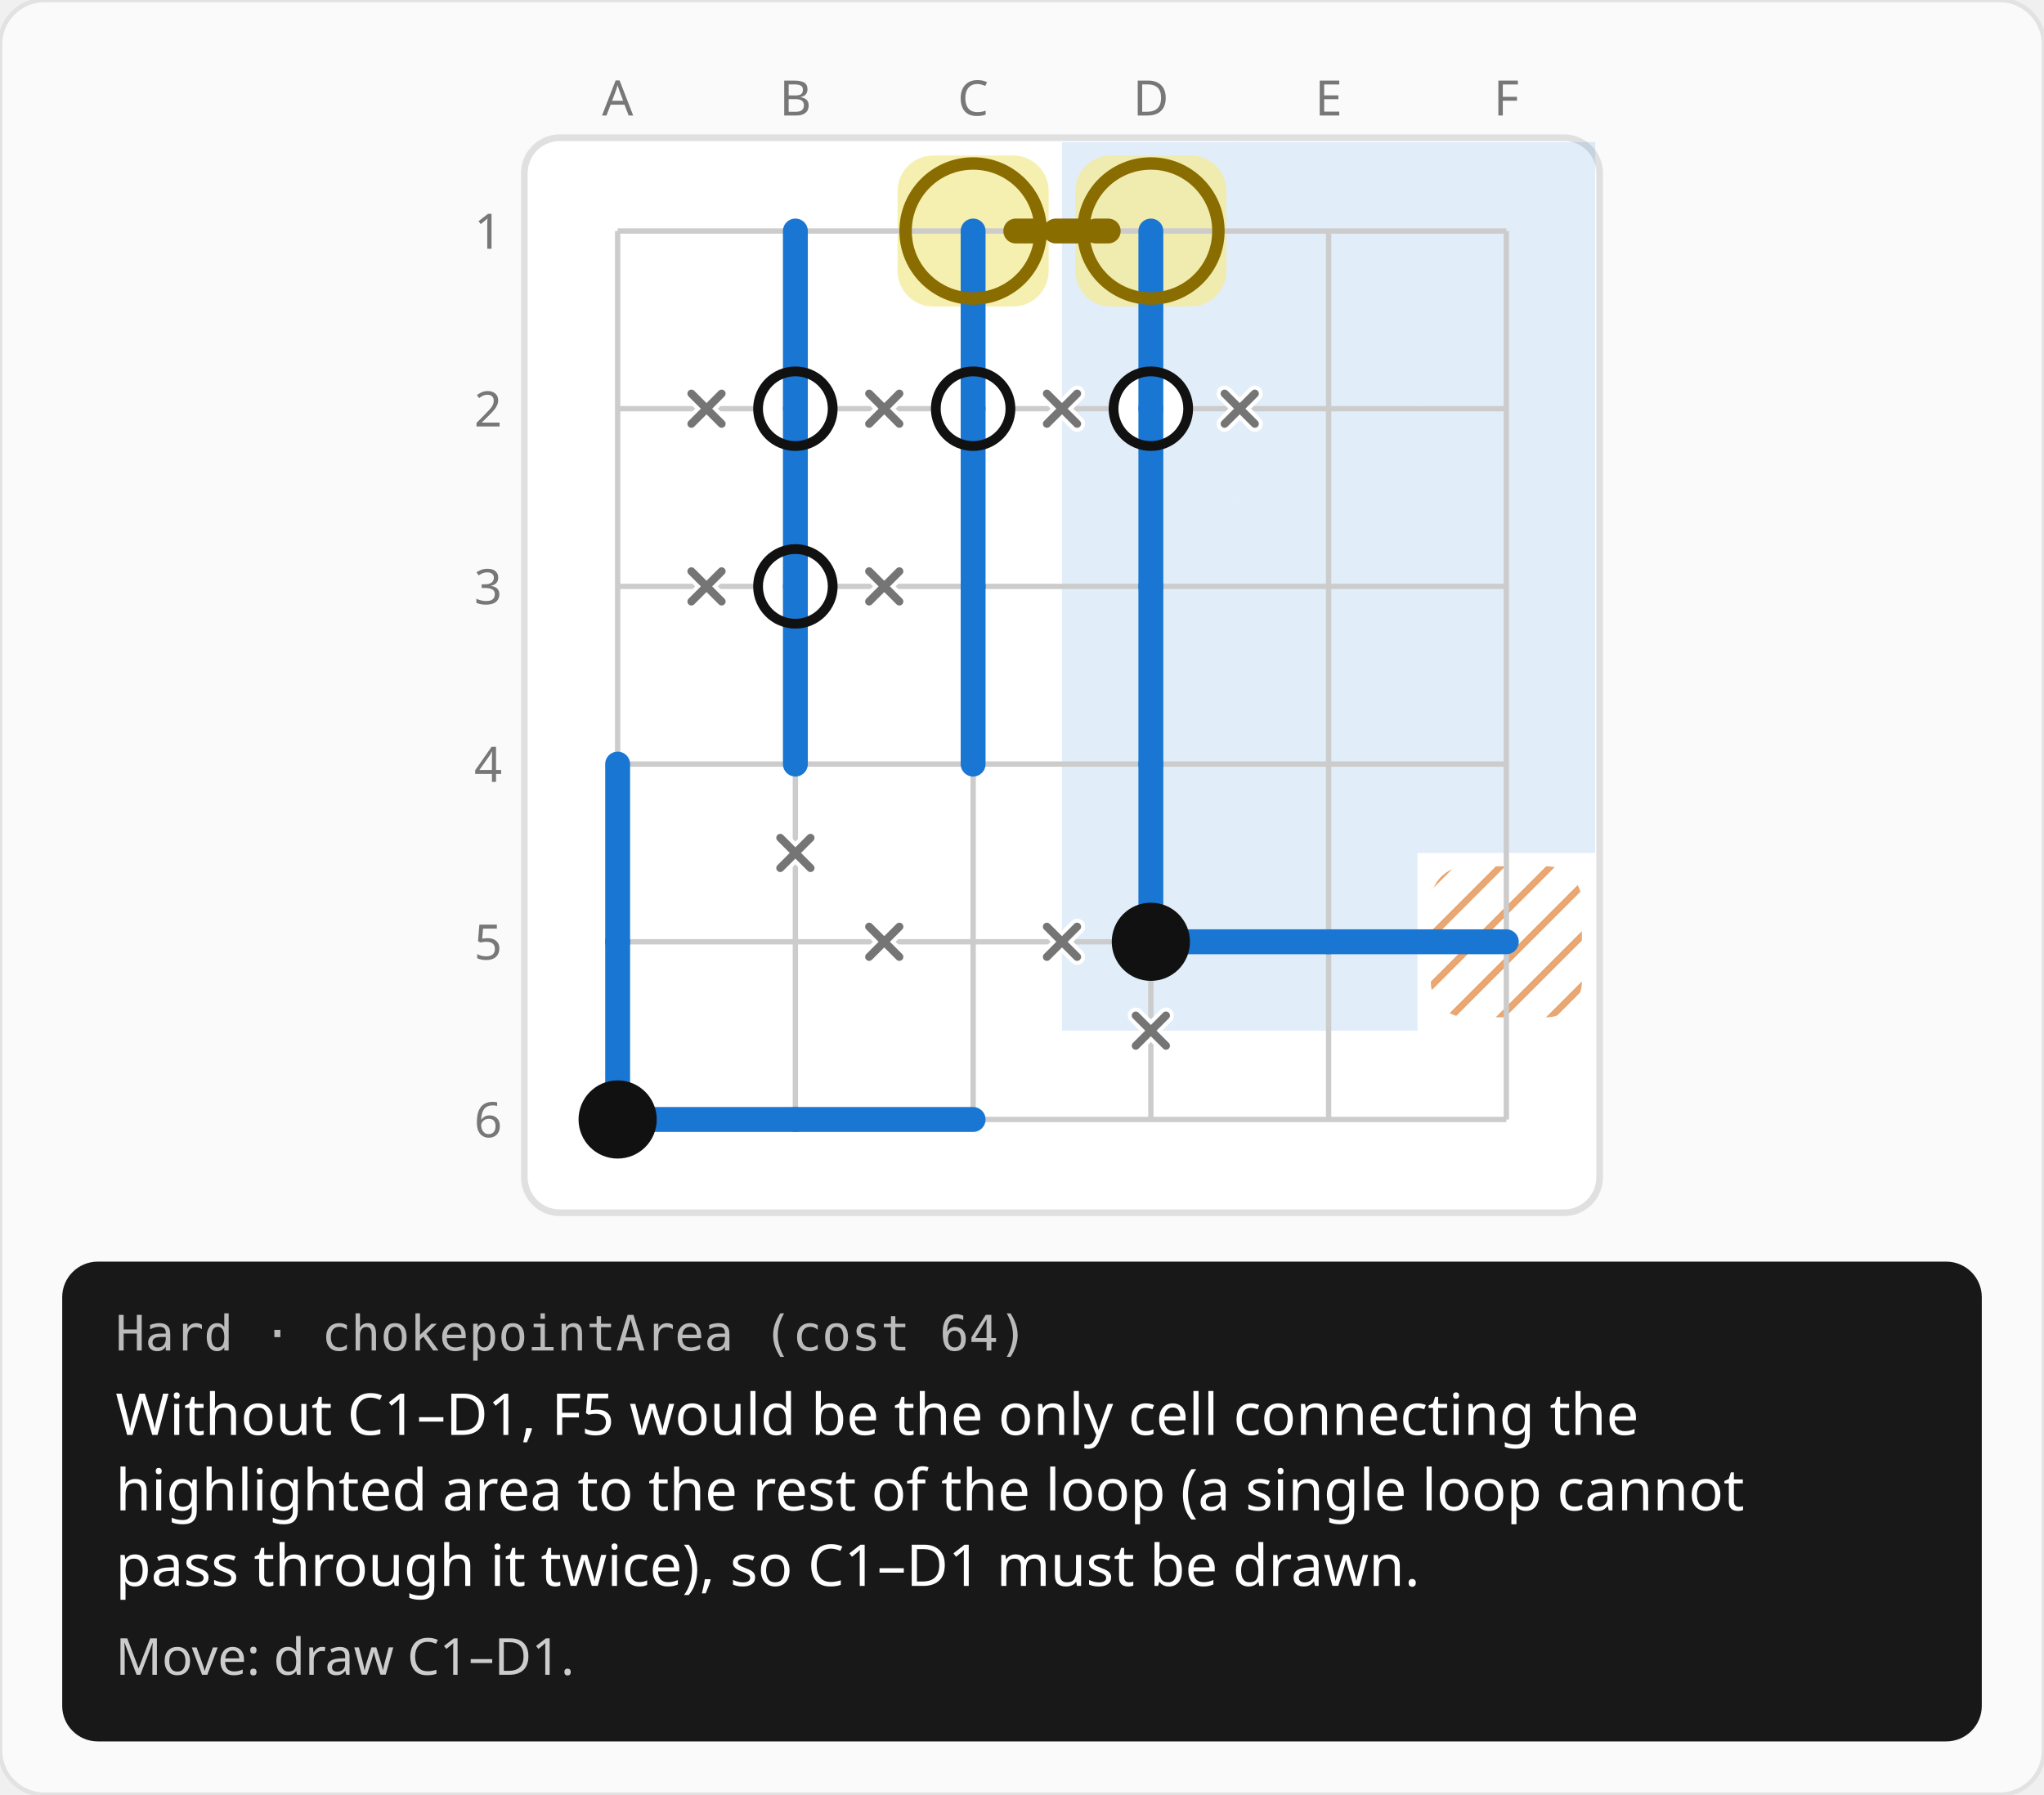
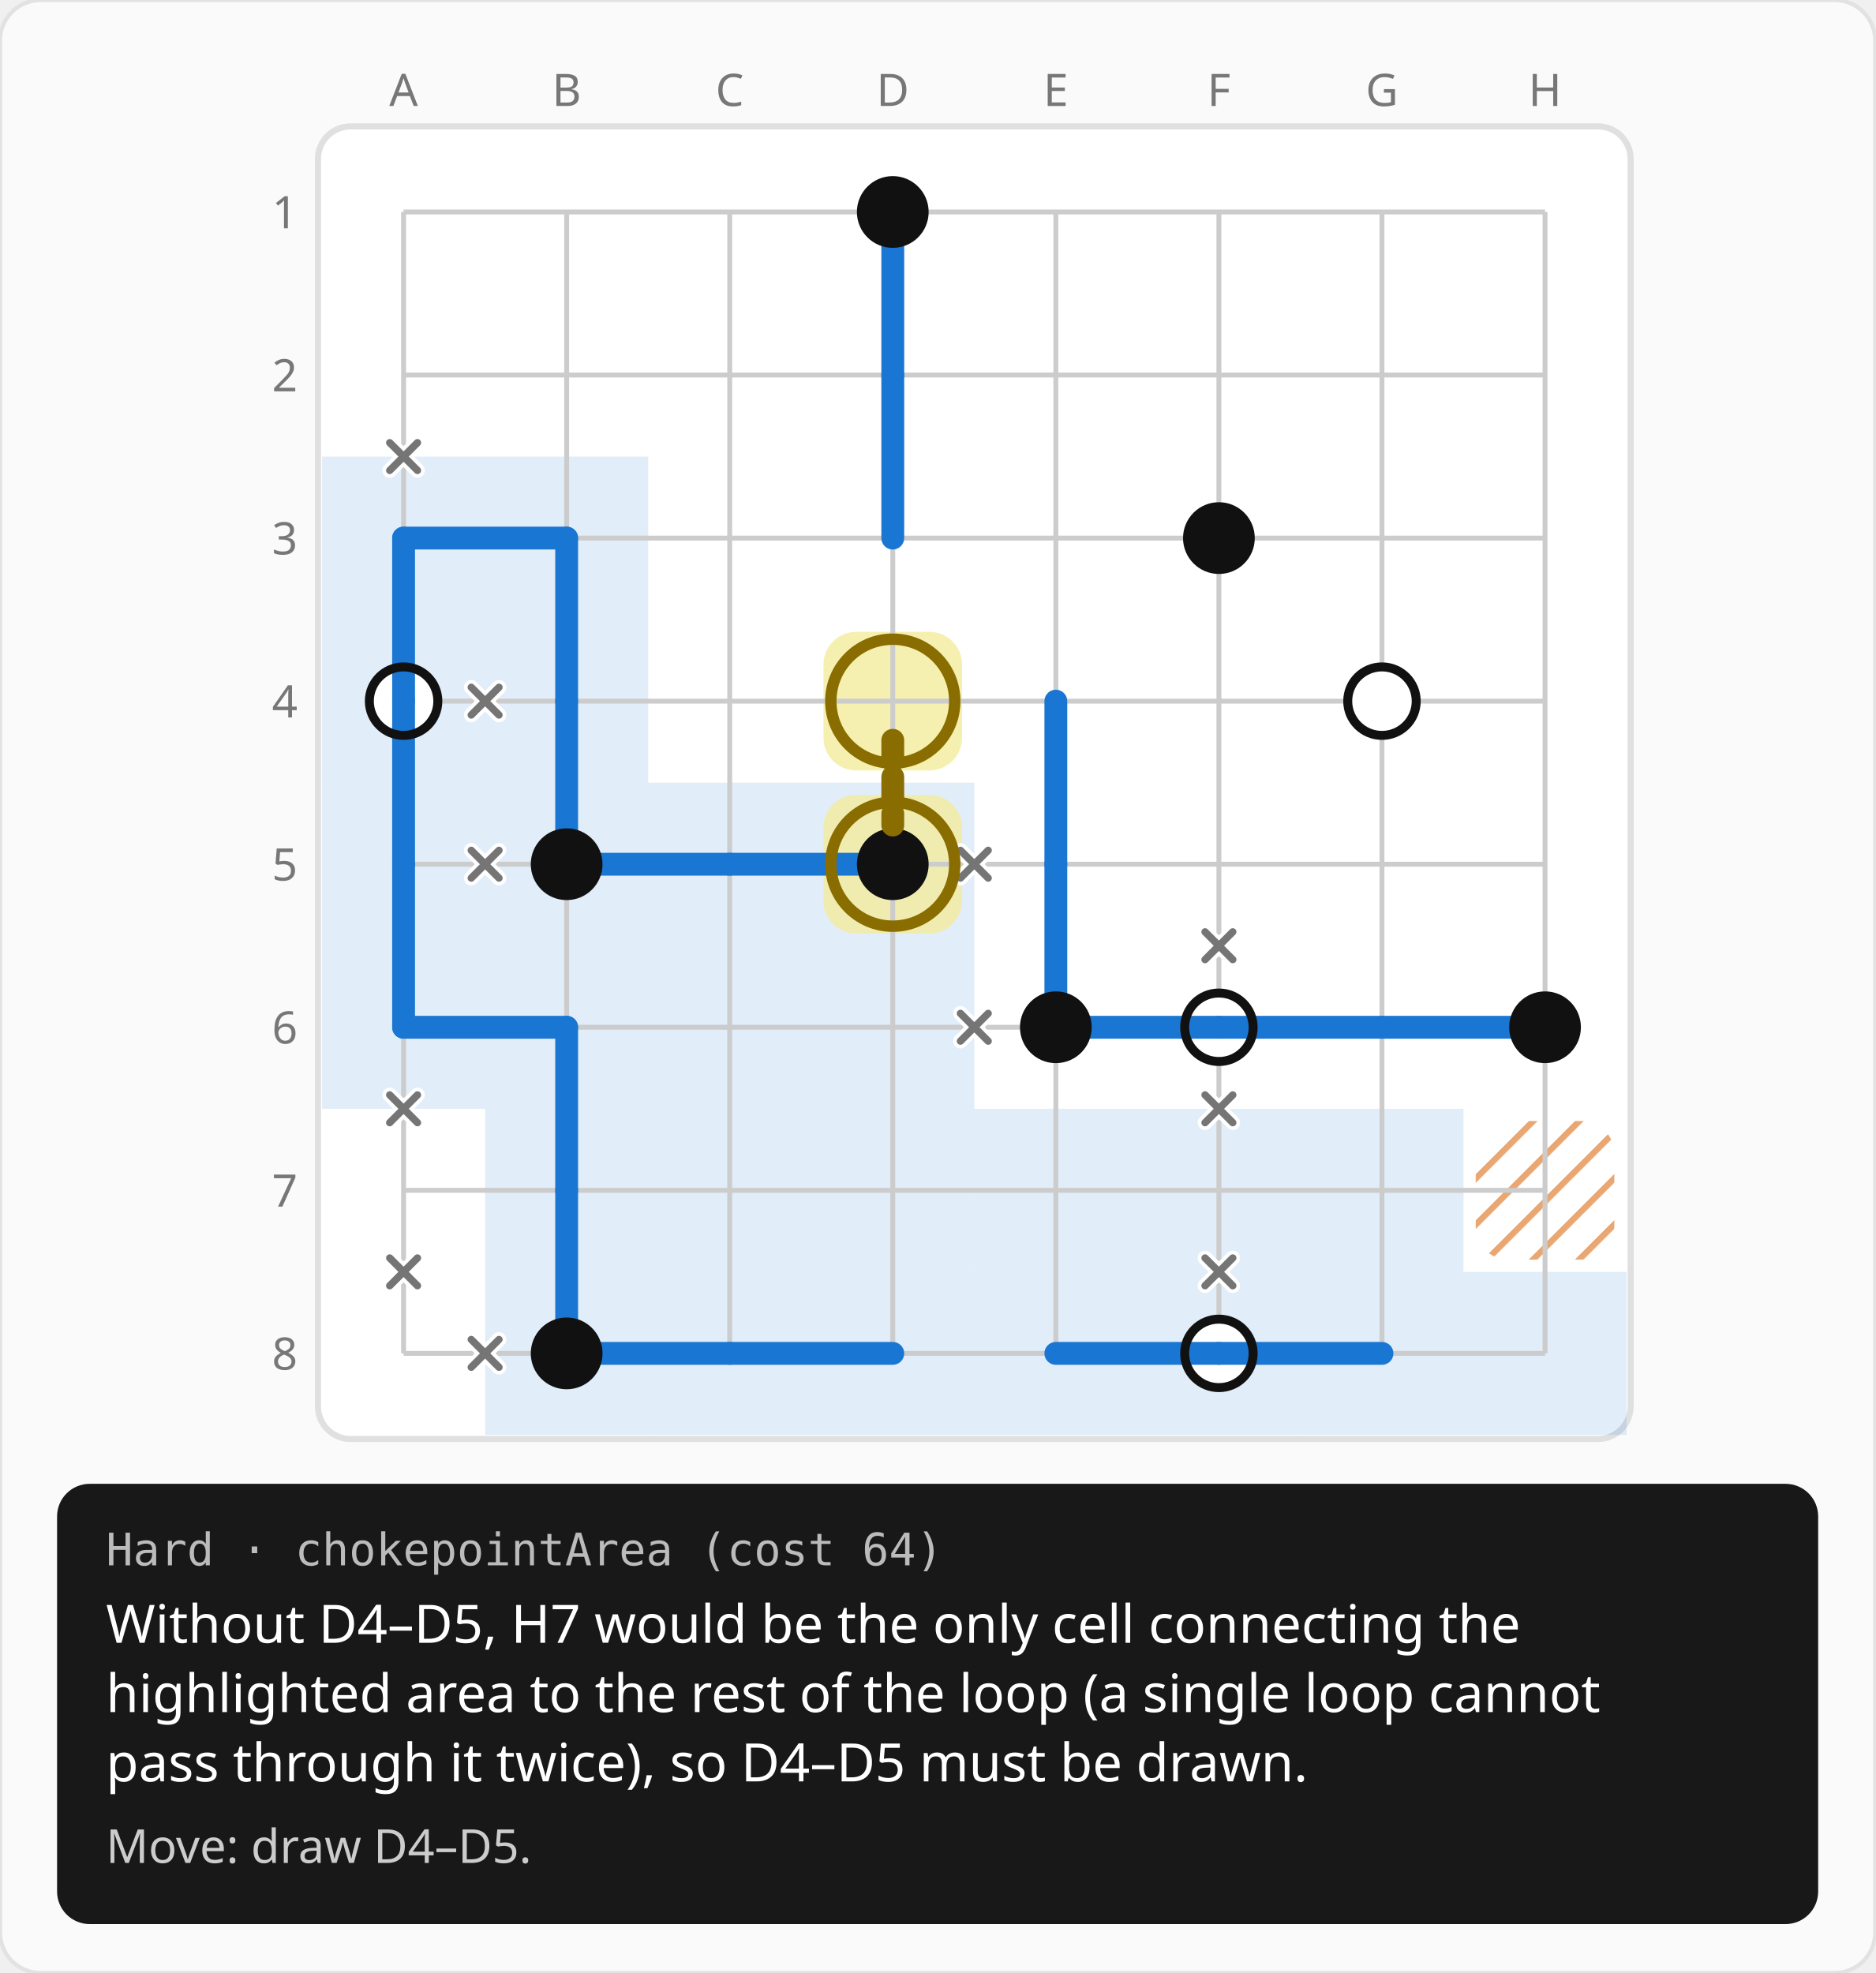
- <svg xmlns="http://www.w3.org/2000/svg" width="460" height="404" viewBox="0 0 460 404">
-   <rect width="460" height="404" rx="10" fill="#fafafa" stroke="#e2e2e2" />
+ <svg xmlns="http://www.w3.org/2000/svg" width="460" height="484" viewBox="0 0 460 484">
+   <rect width="460" height="484" rx="10" fill="#fafafa" stroke="#e2e2e2" />
  <defs>
    <pattern id="hatch" width="8" height="8" patternUnits="userSpaceOnUse" patternTransform="rotate(45)">
      <line x1="0" y1="0" x2="0" y2="8" stroke="#d55e00" stroke-width="3" opacity="0.55" />
    </pattern>
  </defs>
-   <g transform="translate(99 12)">
+   <g transform="translate(59 12)">
    <text x="40" y="14" fill="#777777" font-size="11" font-family="system-ui, sans-serif" text-anchor="middle">A</text>
    <text x="80" y="14" fill="#777777" font-size="11" font-family="system-ui, sans-serif" text-anchor="middle">B</text>
    <text x="120" y="14" fill="#777777" font-size="11" font-family="system-ui, sans-serif" text-anchor="middle">C</text>
    <text x="160" y="14" fill="#777777" font-size="11" font-family="system-ui, sans-serif" text-anchor="middle">D</text>
    <text x="200" y="14" fill="#777777" font-size="11" font-family="system-ui, sans-serif" text-anchor="middle">E</text>
    <text x="240" y="14" fill="#777777" font-size="11" font-family="system-ui, sans-serif" text-anchor="middle">F</text>
+     <text x="280" y="14" fill="#777777" font-size="11" font-family="system-ui, sans-serif" text-anchor="middle">G</text>
+     <text x="320" y="14" fill="#777777" font-size="11" font-family="system-ui, sans-serif" text-anchor="middle">H</text>
    <text x="14" y="44" fill="#777777" font-size="11" font-family="system-ui, sans-serif" text-anchor="end">1</text>
    <text x="14" y="84" fill="#777777" font-size="11" font-family="system-ui, sans-serif" text-anchor="end">2</text>
    <text x="14" y="124" fill="#777777" font-size="11" font-family="system-ui, sans-serif" text-anchor="end">3</text>
    <text x="14" y="164" fill="#777777" font-size="11" font-family="system-ui, sans-serif" text-anchor="end">4</text>
    <text x="14" y="204" fill="#777777" font-size="11" font-family="system-ui, sans-serif" text-anchor="end">5</text>
    <text x="14" y="244" fill="#777777" font-size="11" font-family="system-ui, sans-serif" text-anchor="end">6</text>
+     <text x="14" y="284" fill="#777777" font-size="11" font-family="system-ui, sans-serif" text-anchor="end">7</text>
+     <text x="14" y="324" fill="#777777" font-size="11" font-family="system-ui, sans-serif" text-anchor="end">8</text>
    <g transform="translate(18 18)">
-       <rect x="1" y="1" width="242" height="242" rx="8" fill="#ffffff" stroke="#e0e0e0" stroke-width="1.5" />
-       <rect x="202" y="122" width="40" height="40" fill="rgba(25,118,210,0.13)" />
-       <rect x="162" y="122" width="40" height="40" fill="rgba(25,118,210,0.13)" />
-       <rect x="162" y="82" width="40" height="40" fill="rgba(25,118,210,0.13)" />
-       <rect x="162" y="42" width="40" height="40" fill="rgba(25,118,210,0.13)" />
-       <rect x="202" y="42" width="40" height="40" fill="rgba(25,118,210,0.13)" />
-       <rect x="202" y="2" width="40" height="40" fill="rgba(25,118,210,0.13)" />
-       <rect x="162" y="2" width="40" height="40" fill="rgba(25,118,210,0.13)" />
-       <rect x="122" y="2" width="40" height="40" fill="rgba(25,118,210,0.13)" />
-       <rect x="122" y="42" width="40" height="40" fill="rgba(25,118,210,0.13)" />
-       <rect x="122" y="82" width="40" height="40" fill="rgba(25,118,210,0.13)" />
-       <rect x="122" y="122" width="40" height="40" fill="rgba(25,118,210,0.13)" />
+       <rect x="1" y="1" width="322" height="322" rx="8" fill="#ffffff" stroke="#e0e0e0" stroke-width="1.5" />
+       <rect x="282" y="282" width="40" height="40" fill="rgba(25,118,210,0.13)" />
+       <rect x="242" y="282" width="40" height="40" fill="rgba(25,118,210,0.13)" />
+       <rect x="202" y="282" width="40" height="40" fill="rgba(25,118,210,0.13)" />
+       <rect x="162" y="282" width="40" height="40" fill="rgba(25,118,210,0.13)" />
+       <rect x="122" y="282" width="40" height="40" fill="rgba(25,118,210,0.13)" />
+       <rect x="82" y="282" width="40" height="40" fill="rgba(25,118,210,0.13)" />
+       <rect x="42" y="282" width="40" height="40" fill="rgba(25,118,210,0.13)" />
+       <rect x="42" y="242" width="40" height="40" fill="rgba(25,118,210,0.13)" />
+       <rect x="42" y="202" width="40" height="40" fill="rgba(25,118,210,0.13)" />
+       <rect x="2" y="202" width="40" height="40" fill="rgba(25,118,210,0.13)" />
+       <rect x="2" y="162" width="40" height="40" fill="rgba(25,118,210,0.13)" />
+       <rect x="2" y="122" width="40" height="40" fill="rgba(25,118,210,0.13)" />
+       <rect x="2" y="82" width="40" height="40" fill="rgba(25,118,210,0.13)" />
+       <rect x="42" y="82" width="40" height="40" fill="rgba(25,118,210,0.13)" />
+       <rect x="42" y="122" width="40" height="40" fill="rgba(25,118,210,0.13)" />
+       <rect x="42" y="162" width="40" height="40" fill="rgba(25,118,210,0.13)" />
+       <rect x="82" y="162" width="40" height="40" fill="rgba(25,118,210,0.13)" />
      <rect x="122" y="162" width="40" height="40" fill="rgba(25,118,210,0.13)" />
-       <rect x="162" y="162" width="40" height="40" fill="rgba(25,118,210,0.13)" />
-       <rect x="202" y="82" width="40" height="40" fill="rgba(25,118,210,0.13)" />
-       <rect x="205" y="165" width="34" height="34" rx="8" fill="url(#hatch)" />
-       <rect x="85" y="5" width="34" height="34" rx="8" fill="rgba(244,236,156,0.8)" />
-       <rect x="125" y="5" width="34" height="34" rx="8" fill="rgba(244,236,156,0.8)" />
-       <line x1="22" y1="22" x2="222" y2="22" stroke="#cccccc" stroke-width="1.2" />
-       <line x1="22" y1="62" x2="222" y2="62" stroke="#cccccc" stroke-width="1.2" />
-       <line x1="22" y1="102" x2="222" y2="102" stroke="#cccccc" stroke-width="1.2" />
-       <line x1="22" y1="142" x2="222" y2="142" stroke="#cccccc" stroke-width="1.2" />
-       <line x1="22" y1="182" x2="222" y2="182" stroke="#cccccc" stroke-width="1.2" />
-       <line x1="22" y1="222" x2="222" y2="222" stroke="#cccccc" stroke-width="1.2" />
-       <line x1="22" y1="22" x2="22" y2="222" stroke="#cccccc" stroke-width="1.2" />
-       <line x1="62" y1="22" x2="62" y2="222" stroke="#cccccc" stroke-width="1.2" />
-       <line x1="102" y1="22" x2="102" y2="222" stroke="#cccccc" stroke-width="1.2" />
-       <line x1="142" y1="22" x2="142" y2="222" stroke="#cccccc" stroke-width="1.2" />
-       <line x1="182" y1="22" x2="182" y2="222" stroke="#cccccc" stroke-width="1.2" />
-       <line x1="222" y1="22" x2="222" y2="222" stroke="#cccccc" stroke-width="1.2" />
-       <circle cx="62" cy="62" r="8.4" fill="#ffffff" />
-       <circle cx="102" cy="62" r="8.4" fill="#ffffff" />
-       <circle cx="142" cy="62" r="8.4" fill="#ffffff" />
-       <circle cx="62" cy="102" r="8.4" fill="#ffffff" />
-       <line x1="62" y1="22" x2="62" y2="62" stroke="#1976d2" stroke-width="5.6" stroke-linecap="round" />
-       <line x1="102" y1="22" x2="102" y2="62" stroke="#1976d2" stroke-width="5.6" stroke-linecap="round" />
+       <rect x="122" y="202" width="40" height="40" fill="rgba(25,118,210,0.13)" />
+       <rect x="82" y="202" width="40" height="40" fill="rgba(25,118,210,0.13)" />
+       <rect x="82" y="242" width="40" height="40" fill="rgba(25,118,210,0.13)" />
+       <rect x="122" y="242" width="40" height="40" fill="rgba(25,118,210,0.13)" />
+       <rect x="162" y="242" width="40" height="40" fill="rgba(25,118,210,0.13)" />
+       <rect x="202" y="242" width="40" height="40" fill="rgba(25,118,210,0.13)" />
+       <rect x="242" y="242" width="40" height="40" fill="rgba(25,118,210,0.13)" />
+       <rect x="285" y="245" width="34" height="34" rx="8" fill="url(#hatch)" />
+       <rect x="125" y="125" width="34" height="34" rx="8" fill="rgba(244,236,156,0.8)" />
+       <rect x="125" y="165" width="34" height="34" rx="8" fill="rgba(244,236,156,0.8)" />
+       <line x1="22" y1="22" x2="302" y2="22" stroke="#cccccc" stroke-width="1.2" />
+       <line x1="22" y1="62" x2="302" y2="62" stroke="#cccccc" stroke-width="1.2" />
+       <line x1="22" y1="102" x2="302" y2="102" stroke="#cccccc" stroke-width="1.2" />
+       <line x1="22" y1="142" x2="302" y2="142" stroke="#cccccc" stroke-width="1.2" />
+       <line x1="22" y1="182" x2="302" y2="182" stroke="#cccccc" stroke-width="1.2" />
+       <line x1="22" y1="222" x2="302" y2="222" stroke="#cccccc" stroke-width="1.2" />
+       <line x1="22" y1="262" x2="302" y2="262" stroke="#cccccc" stroke-width="1.2" />
+       <line x1="22" y1="302" x2="302" y2="302" stroke="#cccccc" stroke-width="1.2" />
+       <line x1="22" y1="22" x2="22" y2="302" stroke="#cccccc" stroke-width="1.2" />
+       <line x1="62" y1="22" x2="62" y2="302" stroke="#cccccc" stroke-width="1.2" />
+       <line x1="102" y1="22" x2="102" y2="302" stroke="#cccccc" stroke-width="1.2" />
+       <line x1="142" y1="22" x2="142" y2="302" stroke="#cccccc" stroke-width="1.2" />
+       <line x1="182" y1="22" x2="182" y2="302" stroke="#cccccc" stroke-width="1.2" />
+       <line x1="222" y1="22" x2="222" y2="302" stroke="#cccccc" stroke-width="1.2" />
+       <line x1="262" y1="22" x2="262" y2="302" stroke="#cccccc" stroke-width="1.2" />
+       <line x1="302" y1="22" x2="302" y2="302" stroke="#cccccc" stroke-width="1.2" />
+       <circle cx="22" cy="142" r="8.4" fill="#ffffff" />
+       <circle cx="262" cy="142" r="8.4" fill="#ffffff" />
+       <circle cx="222" cy="222" r="8.4" fill="#ffffff" />
+       <circle cx="222" cy="302" r="8.4" fill="#ffffff" />
      <line x1="142" y1="22" x2="142" y2="62" stroke="#1976d2" stroke-width="5.6" stroke-linecap="round" />
-       <line x1="62" y1="62" x2="62" y2="102" stroke="#1976d2" stroke-width="5.6" stroke-linecap="round" />
-       <line x1="102" y1="62" x2="102" y2="102" stroke="#1976d2" stroke-width="5.6" stroke-linecap="round" />
      <line x1="142" y1="62" x2="142" y2="102" stroke="#1976d2" stroke-width="5.6" stroke-linecap="round" />
+       <line x1="22" y1="102" x2="62" y2="102" stroke="#1976d2" stroke-width="5.6" stroke-linecap="round" />
+       <line x1="22" y1="102" x2="22" y2="142" stroke="#1976d2" stroke-width="5.6" stroke-linecap="round" />
      <line x1="62" y1="102" x2="62" y2="142" stroke="#1976d2" stroke-width="5.6" stroke-linecap="round" />
-       <line x1="102" y1="102" x2="102" y2="142" stroke="#1976d2" stroke-width="5.6" stroke-linecap="round" />
-       <line x1="142" y1="102" x2="142" y2="142" stroke="#1976d2" stroke-width="5.6" stroke-linecap="round" />
      <line x1="22" y1="142" x2="22" y2="182" stroke="#1976d2" stroke-width="5.6" stroke-linecap="round" />
-       <line x1="142" y1="142" x2="142" y2="182" stroke="#1976d2" stroke-width="5.6" stroke-linecap="round" />
+       <line x1="62" y1="142" x2="62" y2="182" stroke="#1976d2" stroke-width="5.6" stroke-linecap="round" />
+       <line x1="182" y1="142" x2="182" y2="182" stroke="#1976d2" stroke-width="5.6" stroke-linecap="round" />
      <line x1="22" y1="182" x2="22" y2="222" stroke="#1976d2" stroke-width="5.6" stroke-linecap="round" />
-       <line x1="142" y1="182" x2="182" y2="182" stroke="#1976d2" stroke-width="5.6" stroke-linecap="round" />
-       <line x1="182" y1="182" x2="222" y2="182" stroke="#1976d2" stroke-width="5.6" stroke-linecap="round" />
+       <line x1="62" y1="182" x2="102" y2="182" stroke="#1976d2" stroke-width="5.6" stroke-linecap="round" />
+       <line x1="102" y1="182" x2="142" y2="182" stroke="#1976d2" stroke-width="5.6" stroke-linecap="round" />
+       <line x1="182" y1="182" x2="182" y2="222" stroke="#1976d2" stroke-width="5.6" stroke-linecap="round" />
      <line x1="22" y1="222" x2="62" y2="222" stroke="#1976d2" stroke-width="5.6" stroke-linecap="round" />
-       <line x1="62" y1="222" x2="102" y2="222" stroke="#1976d2" stroke-width="5.6" stroke-linecap="round" />
-       <circle cx="62" cy="62" r="8.4" fill="none" stroke="#111111" stroke-width="2.2" />
-       <circle cx="102" cy="62" r="8.4" fill="none" stroke="#111111" stroke-width="2.2" />
-       <circle cx="142" cy="62" r="8.4" fill="none" stroke="#111111" stroke-width="2.2" />
-       <circle cx="62" cy="102" r="8.4" fill="none" stroke="#111111" stroke-width="2.2" />
+       <line x1="62" y1="222" x2="62" y2="262" stroke="#1976d2" stroke-width="5.6" stroke-linecap="round" />
+       <line x1="182" y1="222" x2="222" y2="222" stroke="#1976d2" stroke-width="5.6" stroke-linecap="round" />
+       <line x1="222" y1="222" x2="262" y2="222" stroke="#1976d2" stroke-width="5.6" stroke-linecap="round" />
+       <line x1="262" y1="222" x2="302" y2="222" stroke="#1976d2" stroke-width="5.6" stroke-linecap="round" />
+       <line x1="62" y1="262" x2="62" y2="302" stroke="#1976d2" stroke-width="5.6" stroke-linecap="round" />
+       <line x1="62" y1="302" x2="102" y2="302" stroke="#1976d2" stroke-width="5.6" stroke-linecap="round" />
+       <line x1="102" y1="302" x2="142" y2="302" stroke="#1976d2" stroke-width="5.6" stroke-linecap="round" />
+       <line x1="182" y1="302" x2="222" y2="302" stroke="#1976d2" stroke-width="5.6" stroke-linecap="round" />
+       <line x1="222" y1="302" x2="262" y2="302" stroke="#1976d2" stroke-width="5.6" stroke-linecap="round" />
+       <circle cx="142" cy="22" r="8.8" fill="#111111" />
+       <circle cx="222" cy="102" r="8.8" fill="#111111" />
+       <circle cx="22" cy="142" r="8.4" fill="none" stroke="#111111" stroke-width="2.2" />
+       <circle cx="262" cy="142" r="8.4" fill="none" stroke="#111111" stroke-width="2.2" />
+       <circle cx="62" cy="182" r="8.8" fill="#111111" />
      <circle cx="142" cy="182" r="8.8" fill="#111111" />
-       <circle cx="22" cy="222" r="8.8" fill="#111111" />
-       <path d="M38.6 58.6L45.4 65.4M38.6 65.4L45.4 58.6" stroke="#ffffff" stroke-width="3.6" stroke-linecap="round" />
-       <path d="M38.6 58.6L45.4 65.4M38.6 65.4L45.4 58.6" stroke="#757575" stroke-width="1.8" stroke-linecap="round" />
-       <path d="M78.6 58.6L85.4 65.4M78.6 65.4L85.4 58.6" stroke="#ffffff" stroke-width="3.6" stroke-linecap="round" />
-       <path d="M78.6 58.6L85.4 65.4M78.6 65.4L85.4 58.6" stroke="#757575" stroke-width="1.8" stroke-linecap="round" />
-       <path d="M118.6 58.6L125.4 65.4M118.6 65.4L125.4 58.6" stroke="#ffffff" stroke-width="3.6" stroke-linecap="round" />
-       <path d="M118.6 58.6L125.4 65.4M118.6 65.4L125.4 58.6" stroke="#757575" stroke-width="1.8" stroke-linecap="round" />
-       <path d="M158.6 58.6L165.4 65.4M158.6 65.4L165.4 58.6" stroke="#ffffff" stroke-width="3.6" stroke-linecap="round" />
-       <path d="M158.6 58.6L165.4 65.4M158.6 65.4L165.4 58.6" stroke="#757575" stroke-width="1.8" stroke-linecap="round" />
-       <path d="M38.6 98.6L45.4 105.4M38.6 105.4L45.4 98.6" stroke="#ffffff" stroke-width="3.6" stroke-linecap="round" />
-       <path d="M38.6 98.6L45.4 105.4M38.6 105.4L45.4 98.6" stroke="#757575" stroke-width="1.8" stroke-linecap="round" />
-       <path d="M78.6 98.6L85.4 105.4M78.6 105.4L85.4 98.6" stroke="#ffffff" stroke-width="3.6" stroke-linecap="round" />
-       <path d="M78.6 98.6L85.4 105.4M78.6 105.4L85.4 98.6" stroke="#757575" stroke-width="1.8" stroke-linecap="round" />
-       <path d="M58.6 158.6L65.4 165.4M58.6 165.4L65.4 158.6" stroke="#ffffff" stroke-width="3.6" stroke-linecap="round" />
-       <path d="M58.6 158.6L65.4 165.4M58.6 165.4L65.4 158.6" stroke="#757575" stroke-width="1.8" stroke-linecap="round" />
-       <path d="M78.6 178.6L85.4 185.4M78.6 185.4L85.4 178.6" stroke="#ffffff" stroke-width="3.6" stroke-linecap="round" />
-       <path d="M78.6 178.6L85.4 185.4M78.6 185.4L85.4 178.6" stroke="#757575" stroke-width="1.8" stroke-linecap="round" />
-       <path d="M118.6 178.6L125.4 185.4M118.6 185.4L125.4 178.6" stroke="#ffffff" stroke-width="3.6" stroke-linecap="round" />
-       <path d="M118.6 178.6L125.4 185.4M118.6 185.4L125.4 178.6" stroke="#757575" stroke-width="1.8" stroke-linecap="round" />
-       <path d="M138.6 198.6L145.4 205.4M138.6 205.4L145.4 198.6" stroke="#ffffff" stroke-width="3.6" stroke-linecap="round" />
-       <path d="M138.6 198.6L145.4 205.4M138.6 205.4L145.4 198.6" stroke="#757575" stroke-width="1.8" stroke-linecap="round" />
-       <circle cx="102" cy="22" r="15.2" fill="none" stroke="#8a6d00" stroke-width="2.8" />
-       <circle cx="142" cy="22" r="15.2" fill="none" stroke="#8a6d00" stroke-width="2.8" />
-       <line x1="111.6" y1="22" x2="132.4" y2="22" stroke="#8a6d00" stroke-width="5.6" stroke-linecap="round" stroke-dasharray="5 4" />
+       <circle cx="182" cy="222" r="8.8" fill="#111111" />
+       <circle cx="222" cy="222" r="8.4" fill="none" stroke="#111111" stroke-width="2.2" />
+       <circle cx="302" cy="222" r="8.8" fill="#111111" />
+       <circle cx="62" cy="302" r="8.8" fill="#111111" />
+       <circle cx="222" cy="302" r="8.4" fill="none" stroke="#111111" stroke-width="2.2" />
+       <path d="M18.6 78.6L25.4 85.4M18.6 85.4L25.4 78.6" stroke="#ffffff" stroke-width="3.6" stroke-linecap="round" />
+       <path d="M18.6 78.6L25.4 85.4M18.6 85.4L25.4 78.6" stroke="#757575" stroke-width="1.8" stroke-linecap="round" />
+       <path d="M38.6 138.6L45.4 145.4M38.6 145.4L45.4 138.6" stroke="#ffffff" stroke-width="3.6" stroke-linecap="round" />
+       <path d="M38.6 138.6L45.4 145.4M38.6 145.4L45.4 138.6" stroke="#757575" stroke-width="1.8" stroke-linecap="round" />
+       <path d="M38.6 178.6L45.4 185.4M38.6 185.4L45.4 178.6" stroke="#ffffff" stroke-width="3.6" stroke-linecap="round" />
+       <path d="M38.6 178.6L45.4 185.4M38.6 185.4L45.4 178.6" stroke="#757575" stroke-width="1.8" stroke-linecap="round" />
+       <path d="M158.6 178.6L165.4 185.4M158.6 185.4L165.4 178.6" stroke="#ffffff" stroke-width="3.6" stroke-linecap="round" />
+       <path d="M158.6 178.6L165.4 185.4M158.6 185.4L165.4 178.6" stroke="#757575" stroke-width="1.8" stroke-linecap="round" />
+       <path d="M218.6 198.6L225.4 205.4M218.6 205.4L225.4 198.6" stroke="#ffffff" stroke-width="3.6" stroke-linecap="round" />
+       <path d="M218.6 198.6L225.4 205.4M218.6 205.4L225.4 198.6" stroke="#757575" stroke-width="1.8" stroke-linecap="round" />
+       <path d="M18.6 238.6L25.4 245.4M18.6 245.4L25.4 238.6" stroke="#ffffff" stroke-width="3.6" stroke-linecap="round" />
+       <path d="M18.6 238.6L25.4 245.4M18.6 245.4L25.4 238.6" stroke="#757575" stroke-width="1.8" stroke-linecap="round" />
+       <path d="M158.6 218.6L165.4 225.4M158.6 225.4L165.4 218.6" stroke="#ffffff" stroke-width="3.6" stroke-linecap="round" />
+       <path d="M158.6 218.6L165.4 225.4M158.6 225.4L165.4 218.6" stroke="#757575" stroke-width="1.8" stroke-linecap="round" />
+       <path d="M218.6 238.6L225.4 245.4M218.6 245.4L225.4 238.6" stroke="#ffffff" stroke-width="3.6" stroke-linecap="round" />
+       <path d="M218.6 238.6L225.4 245.4M218.6 245.4L225.4 238.6" stroke="#757575" stroke-width="1.8" stroke-linecap="round" />
+       <path d="M18.6 278.6L25.4 285.4M18.6 285.4L25.4 278.6" stroke="#ffffff" stroke-width="3.6" stroke-linecap="round" />
+       <path d="M18.6 278.6L25.4 285.4M18.6 285.4L25.4 278.6" stroke="#757575" stroke-width="1.8" stroke-linecap="round" />
+       <path d="M218.6 278.6L225.4 285.4M218.6 285.4L225.4 278.6" stroke="#ffffff" stroke-width="3.6" stroke-linecap="round" />
+       <path d="M218.6 278.6L225.4 285.4M218.6 285.4L225.4 278.6" stroke="#757575" stroke-width="1.8" stroke-linecap="round" />
+       <path d="M38.6 298.6L45.4 305.4M38.6 305.4L45.4 298.6" stroke="#ffffff" stroke-width="3.6" stroke-linecap="round" />
+       <path d="M38.6 298.6L45.4 305.4M38.6 305.4L45.4 298.6" stroke="#757575" stroke-width="1.8" stroke-linecap="round" />
+       <circle cx="142" cy="142" r="15.2" fill="none" stroke="#8a6d00" stroke-width="2.8" />
+       <circle cx="142" cy="182" r="15.2" fill="none" stroke="#8a6d00" stroke-width="2.8" />
+       <line x1="142" y1="151.6" x2="142" y2="172.4" stroke="#8a6d00" stroke-width="5.6" stroke-linecap="round" stroke-dasharray="5 4" />
    </g>
  </g>
-   <rect x="14" y="284" width="432" height="108" rx="8" fill="#181818" />
-   <text x="26" y="304" fill="#bbbbbb" font-size="11" font-family="ui-monospace, Menlo, monospace">Hard · chokepointArea (cost 64)</text>
-   <text x="26" y="323" fill="#ffffff" font-size="13" font-family="system-ui, sans-serif">Without C1–D1, F5 would be the only cell connecting the</text>
-   <text x="26" y="340" fill="#ffffff" font-size="13" font-family="system-ui, sans-serif">highlighted area to the rest of the loop (a single loop cannot</text>
-   <text x="26" y="357" fill="#ffffff" font-size="13" font-family="system-ui, sans-serif">pass through it twice), so C1–D1 must be drawn.</text>
-   <text x="26" y="377" fill="#cccccc" font-size="11.5" font-family="system-ui, sans-serif">Move: draw C1–D1.</text>
+   <rect x="14" y="364" width="432" height="108" rx="8" fill="#181818" />
+   <text x="26" y="384" fill="#bbbbbb" font-size="11" font-family="ui-monospace, Menlo, monospace">Hard · chokepointArea (cost 64)</text>
+   <text x="26" y="403" fill="#ffffff" font-size="13" font-family="system-ui, sans-serif">Without D4–D5, H7 would be the only cell connecting the</text>
+   <text x="26" y="420" fill="#ffffff" font-size="13" font-family="system-ui, sans-serif">highlighted area to the rest of the loop (a single loop cannot</text>
+   <text x="26" y="437" fill="#ffffff" font-size="13" font-family="system-ui, sans-serif">pass through it twice), so D4–D5 must be drawn.</text>
+   <text x="26" y="457" fill="#cccccc" font-size="11.5" font-family="system-ui, sans-serif">Move: draw D4–D5.</text>
</svg>
